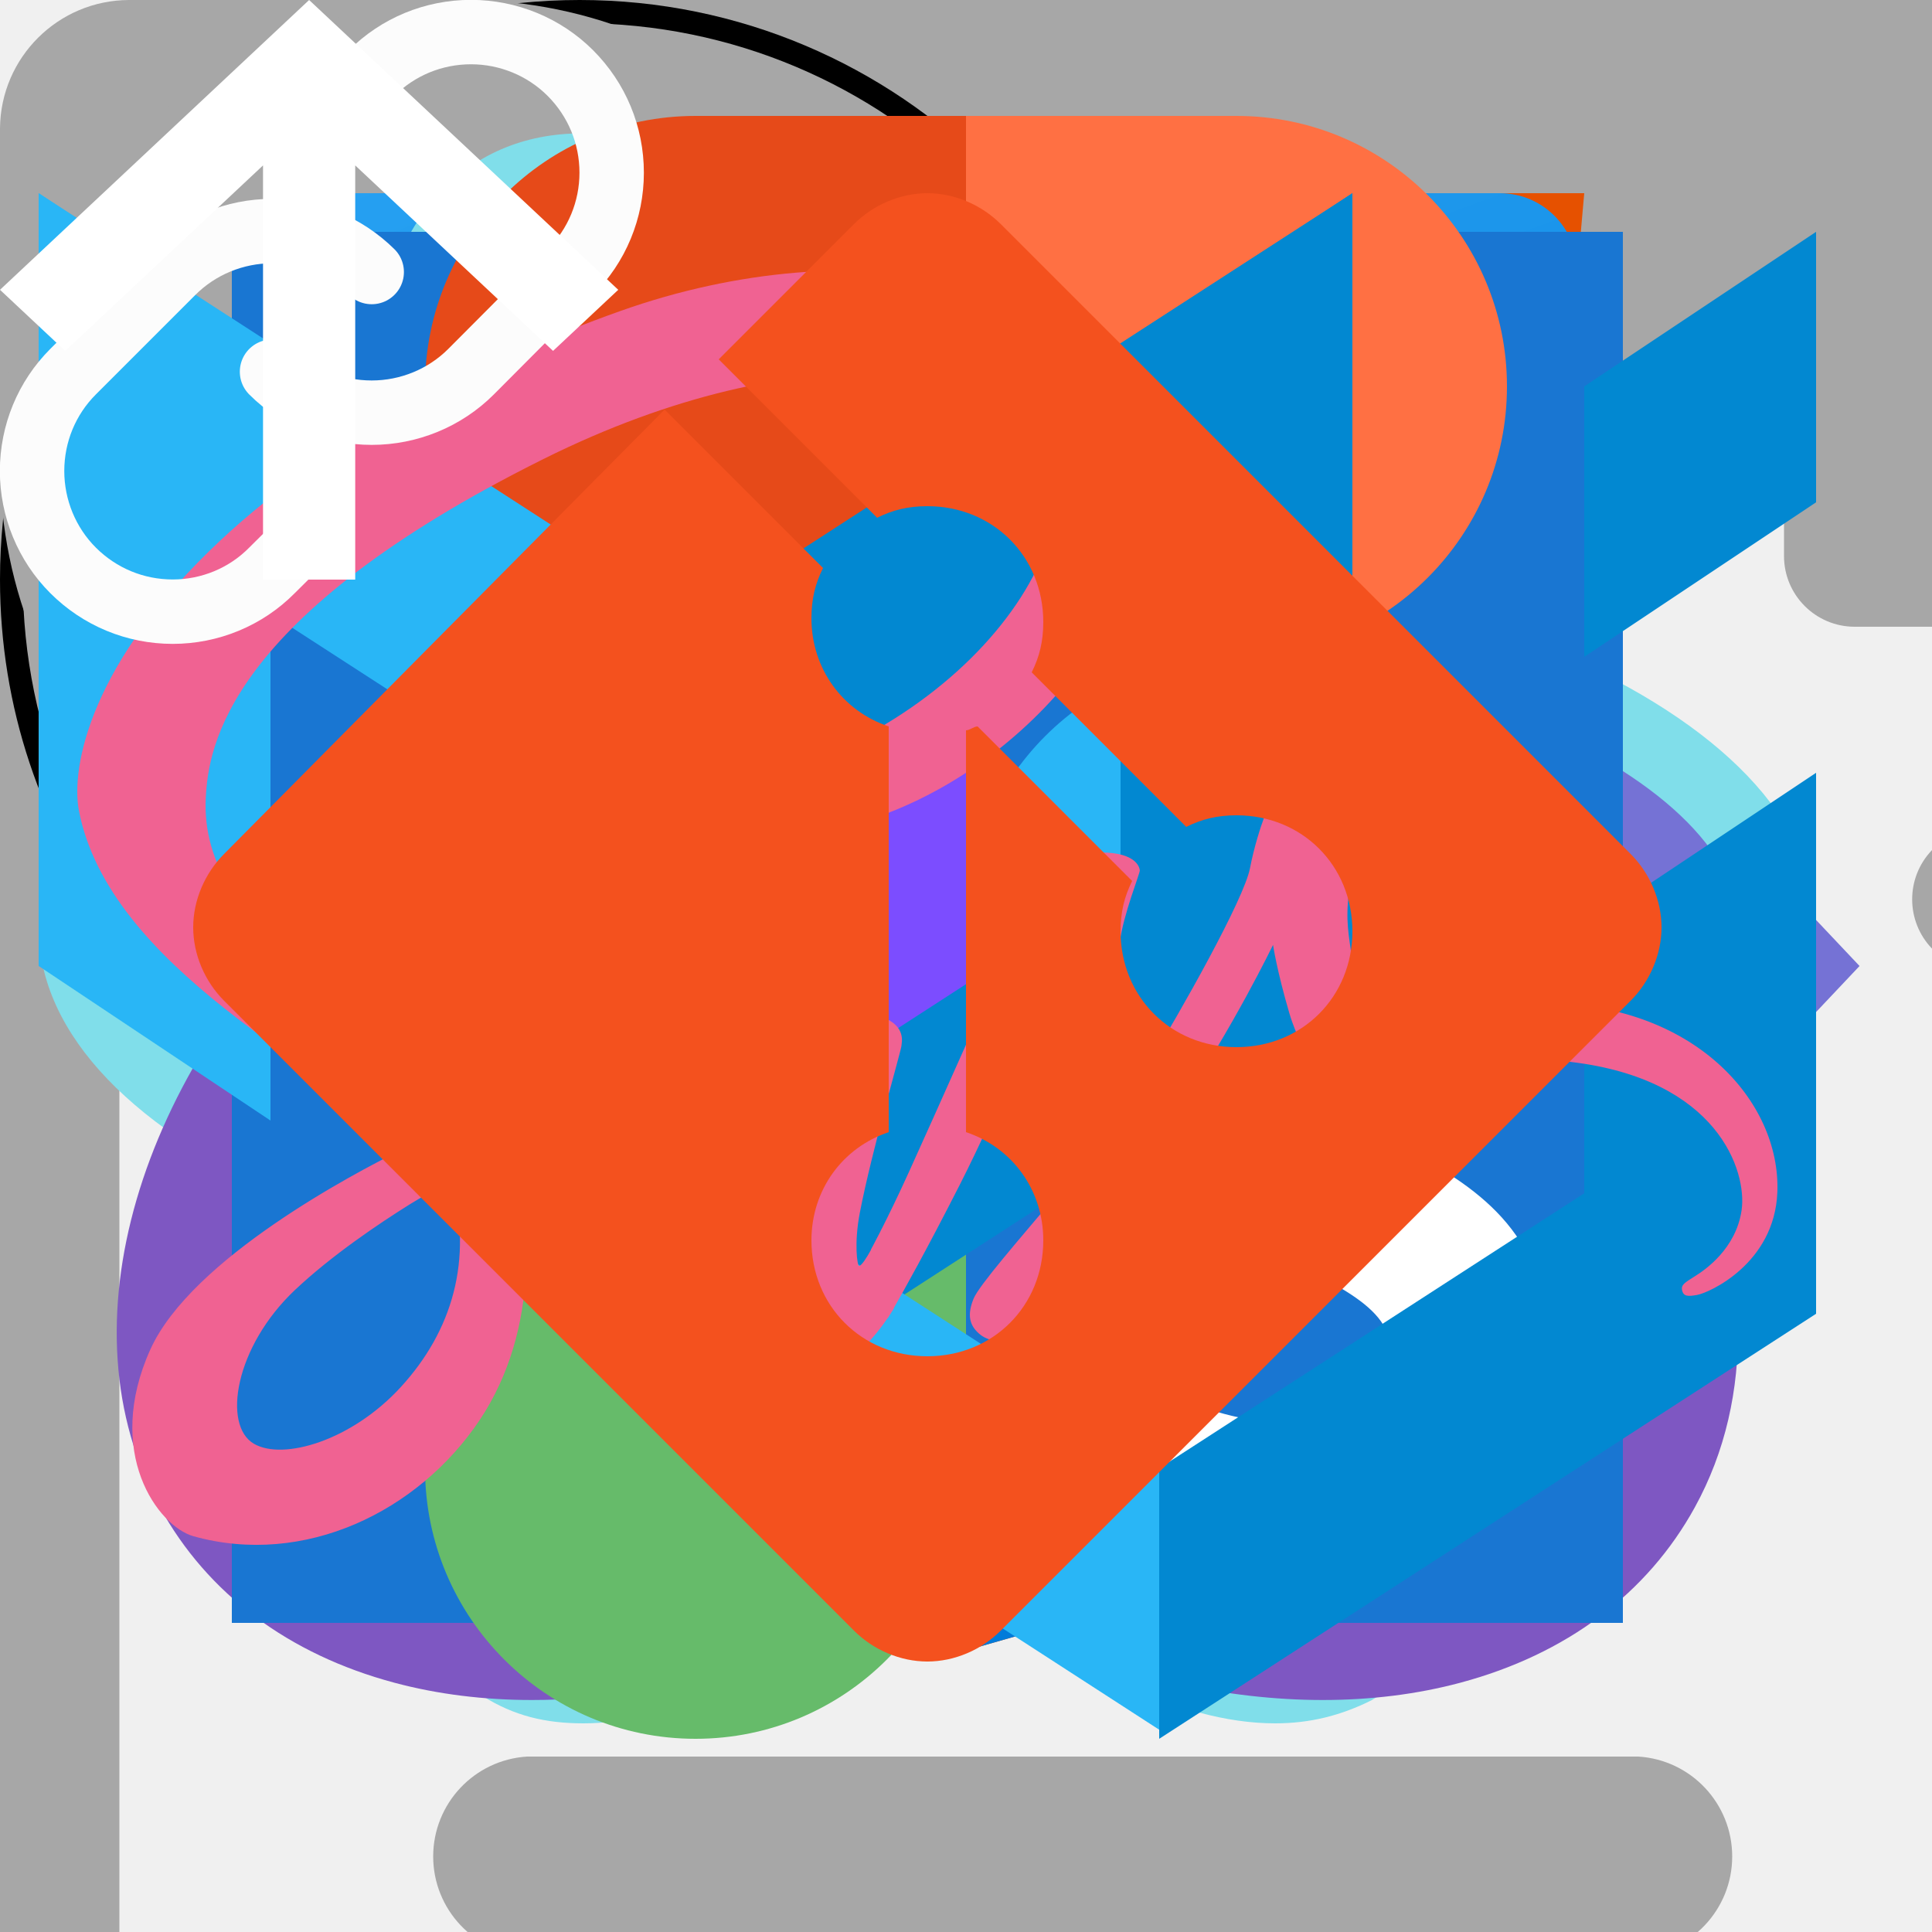
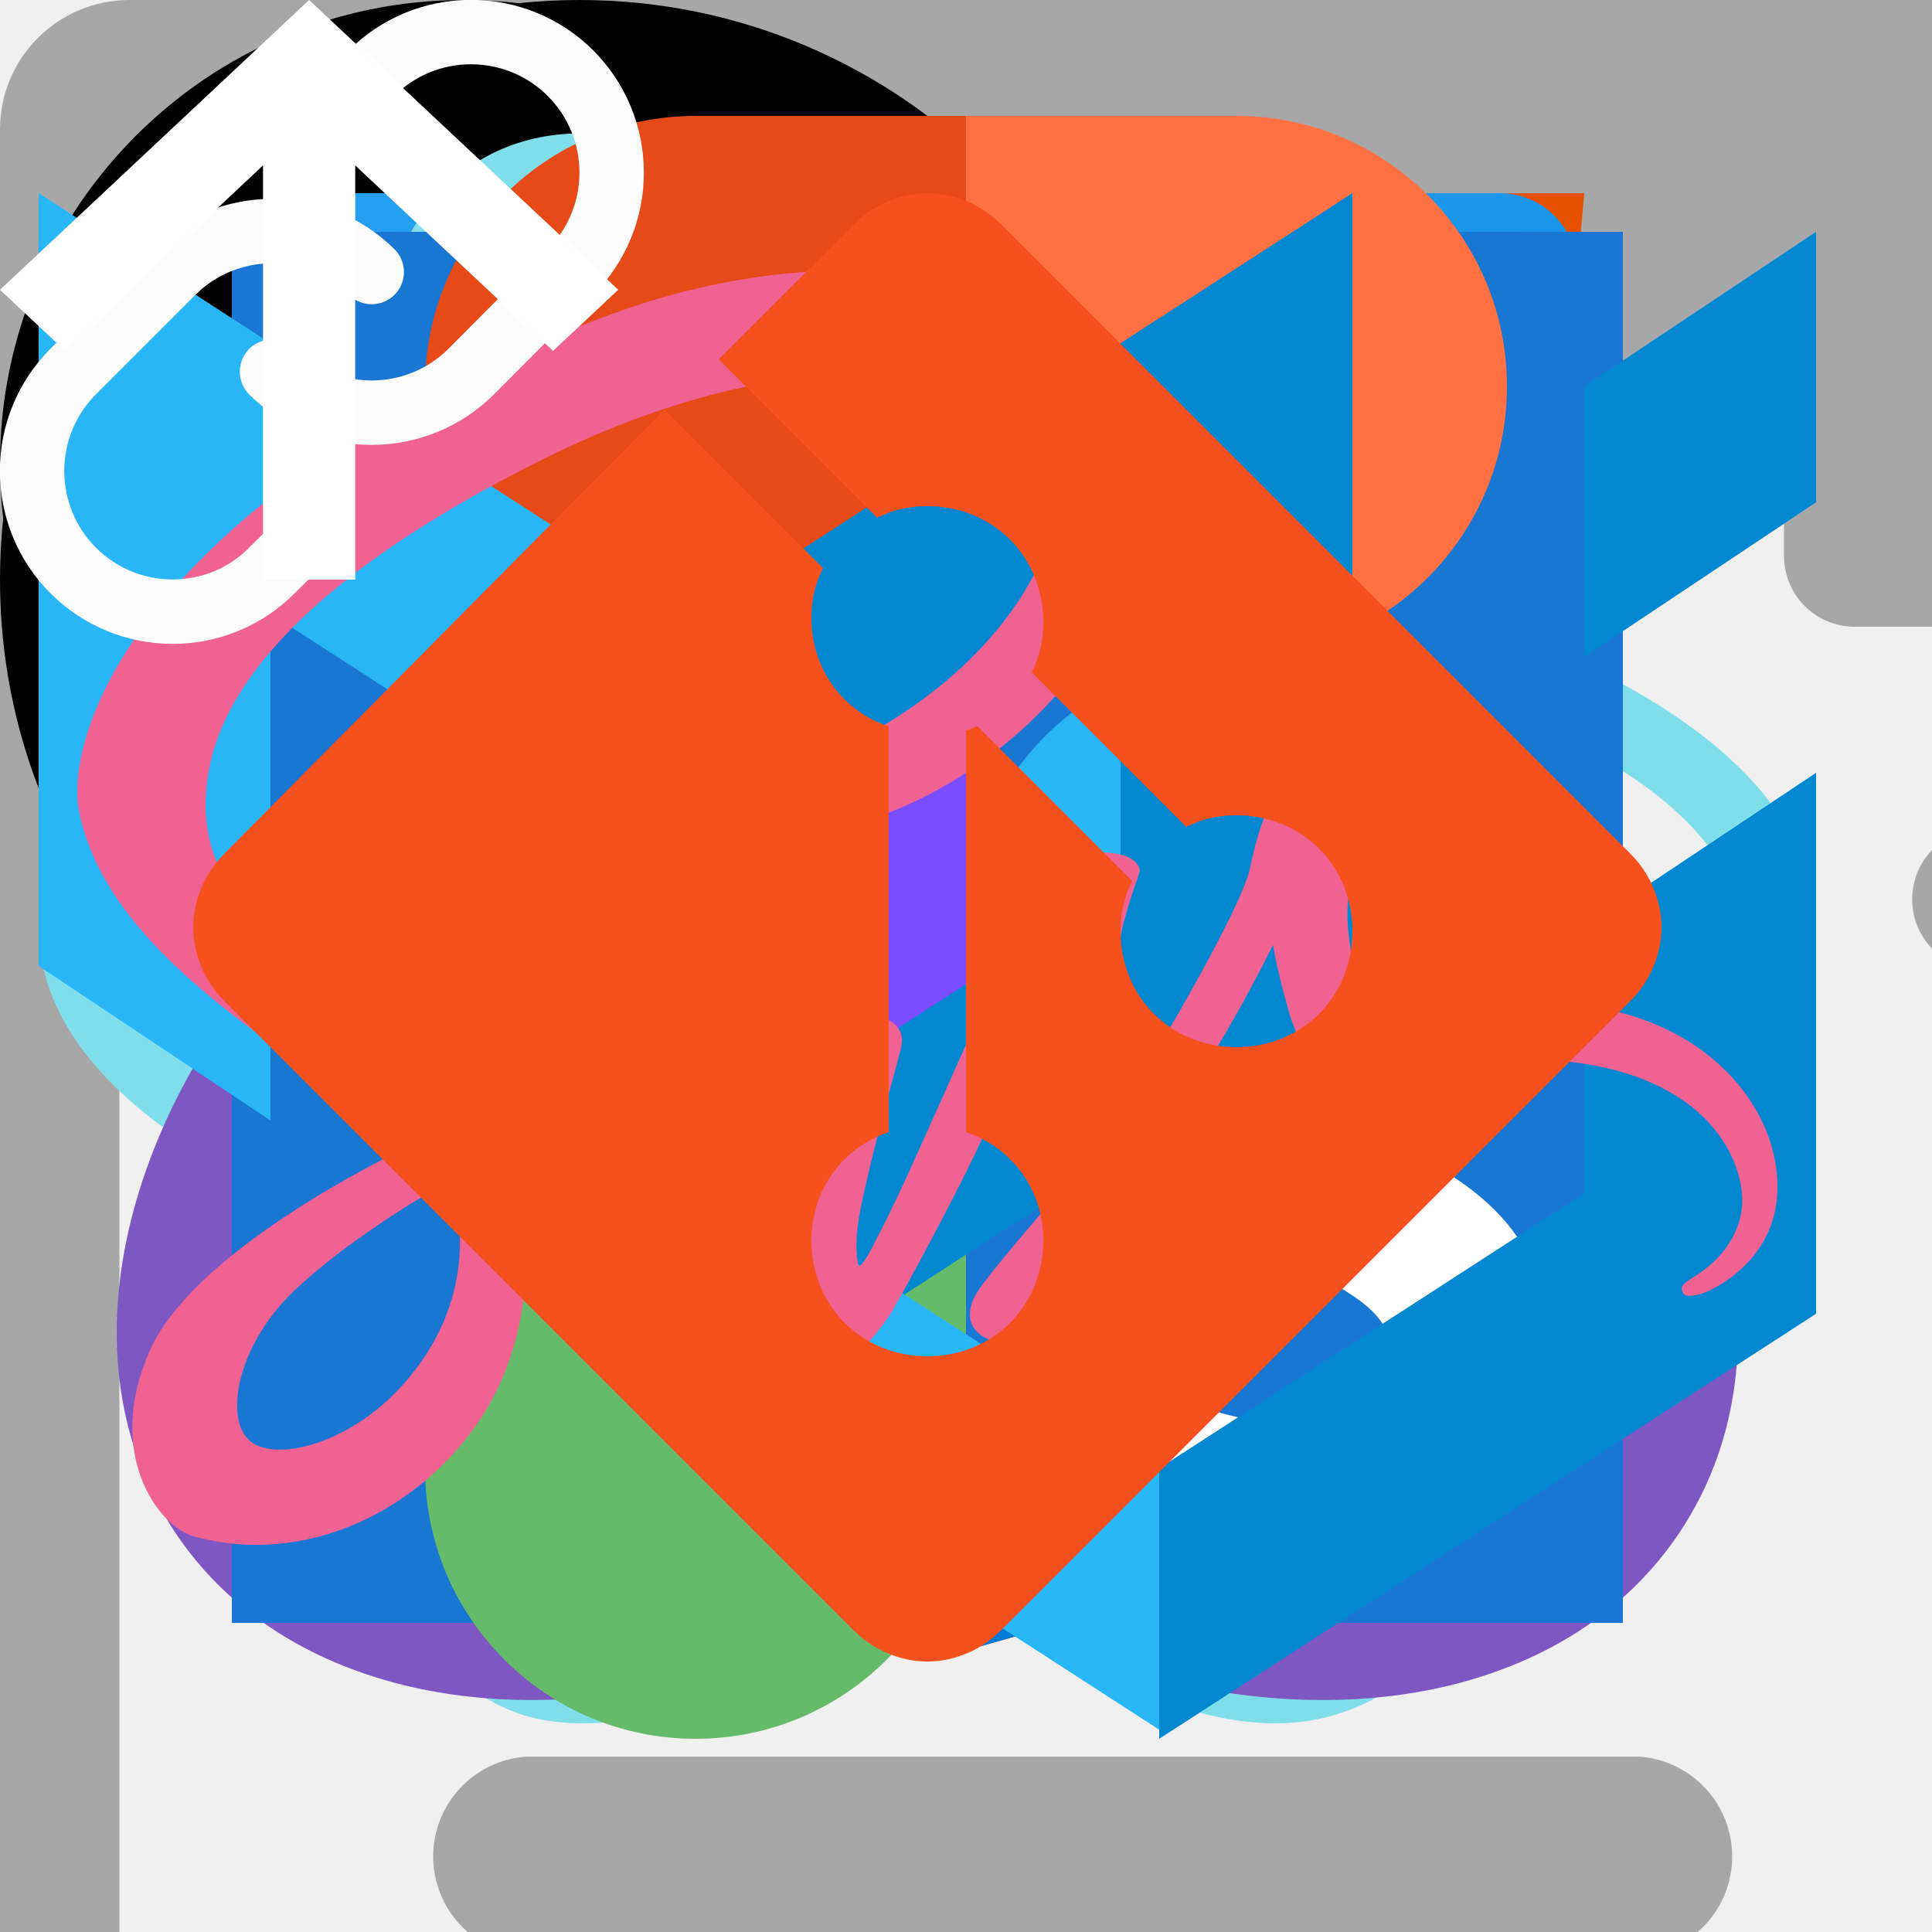
<svg xmlns="http://www.w3.org/2000/svg" width="50" height="50" viewBox="0 0 50 50" fill="none">
-   <g id="code">
-     <path fill-rule="evenodd" clip-rule="evenodd" d="M18.312 42.065L27.262 6.688L31.438 7.872L22.488 43.312L18.312 42.065Z" fill="#7572D5" />
-     <path fill-rule="evenodd" clip-rule="evenodd" d="M13.502 12.688L16.562 15.928L7.995 25L16.562 34.072L13.502 37.312L1.875 25L13.502 12.688Z" fill="#7572D5" />
-     <path fill-rule="evenodd" clip-rule="evenodd" d="M36.498 12.688L33.438 15.928L42.005 25L33.438 34.072L36.498 37.312L48.125 25L36.498 12.688Z" fill="#7572D5" />
-   </g>
  <g id="logo">
    <path d="M3.34,0h116.2a3.35,3.35,0,0,1,3.34,3.34v77a3.35,3.35,0,0,1-3.34,3.34H3.34A3.35,3.35,0,0,1,0,80.32v-77A3.35,3.35,0,0,1,3.34,0ZM13.49,63.91a2.59,2.59,0,1,1,0-5.17H52.94a2.59,2.59,0,1,1,0,5.17Zm.15-13.28a2.59,2.59,0,0,1,0-5.17H42.4a2.59,2.59,0,0,1,0,5.17ZM13.49,37.4a2.59,2.59,0,1,1,0-5.17H33.85a2.59,2.59,0,0,1,0,5.17Zm0-13.26a2.59,2.59,0,1,1,0-5.17H25.3a2.59,2.59,0,0,1,0,5.17Zm97,26.19v6.44l-13.23,7.5v-7.5l8.52-3.24-8.52-3.2v-7.5l13.23,7.5Zm-22.92,16H82l7-27.11h5.63l-7,27.11Zm-9.41-16-8.53,3.2,8.53,3.24v7.5L65,56.77V50.33l13.24-7.5v7.5Zm5.67-38.68v3.67A1.83,1.83,0,0,1,82,17.15H79a14.43,14.43,0,0,1-1.6,3.5l2,2a1.83,1.83,0,0,1,0,2.58l-2.71,2.71a1.83,1.83,0,0,1-2.58,0l-2.18-2.18a14.43,14.43,0,0,1-3.6,1.35v2.82a1.84,1.84,0,0,1-1.83,1.83H62.63a1.84,1.84,0,0,1-1.83-1.83V26.85a14.2,14.2,0,0,1-3.5-1.59l-2,2a1.82,1.82,0,0,1-2.59,0L50,24.55A1.84,1.84,0,0,1,50,22l2.18-2.17a14.5,14.5,0,0,1-1.35-3.61H48a1.83,1.83,0,0,1-1.83-1.83v-2.7H3.09V70.84a3,3,0,0,0,3,3H116.85a3,3,0,0,0,3-3V11.65Zm-11.42,0H57.62a7.71,7.71,0,0,0-.11,1.28,7.52,7.52,0,0,0,15,0,7.71,7.71,0,0,0-.1-1.28Zm41.79-6.73a2,2,0,1,1-2,2,2,2,0,0,1,2-2Zm-13.44,0a2,2,0,1,1-2,2,2,2,0,0,1,2-2Zm6.72,0a2,2,0,1,1-2,2,2,2,0,0,1,2-2ZM46.29,88.27h30.3c.08,5.24,2.24,9.94,8.09,13.63H38.2c4.71-3.41,8.11-7.54,8.09-13.63Z" fill="#A7A7A7" />
  </g>
  <g id="github">
    <path d="M15 0C6.71 0 0 6.71 0 15C0 21.63 4.29 27.24 10.25 29.23C11 29.36 11.28 28.91 11.28 28.51C11.28 28.16 11.26 26.98 11.26 25.72C7.5 26.41 6.52 24.8 6.22 23.96C6.05 23.53 5.32 22.2 4.68 21.84C4.16 21.56 3.41 20.86 4.66 20.85C5.84 20.83 6.69 21.93 6.97 22.38C8.32 24.65 10.48 24.01 11.34 23.62C11.47 22.64 11.86 21.99 12.3 21.61C8.96 21.24 5.47 19.95 5.47 14.21C5.47 12.58 6.05 11.23 7.01 10.18C6.86 9.8 6.33 8.26 7.16 6.2C7.16 6.2 8.41 5.81 11.28 7.74C12.48 7.4 13.76 7.23 15.03 7.23C16.31 7.23 17.58 7.4 18.78 7.74C21.65 5.79 22.91 6.2 22.91 6.2C23.73 8.26 23.21 9.8 23.06 10.18C24.01 11.23 24.6 12.56 24.6 14.21C24.6 19.96 21.09 21.24 17.75 21.61C18.29 22.08 18.76 22.98 18.76 24.39C18.76 26.39 18.75 28.01 18.75 28.51C18.75 28.91 19.03 29.38 19.78 29.23C22.75 28.22 25.34 26.31 27.17 23.75C29.01 21.2 29.99 18.14 30 15C30 6.71 23.28 0 15 0Z" fill="currentColor" />
  </g>
  <g id="linkedin">
    <defs>
      <clipPath id="clip2_5860">
        <rect rx="-0.5" width="29" height="29" transform="translate(0.5 0.5)" fill="white" fill-opacity="0" />
      </clipPath>
    </defs>
    <rect rx="-0.5" width="29" height="29" transform="translate(0.5 0.5)" fill="#FFFFFF" fill-opacity="0" />
    <g clip-path="url(#clip2_5860)">
-       <path d="M15 0.6C7.04 0.6 0.59 7.04 0.59 15C0.59 22.95 7.04 29.4 15 29.4C22.95 29.4 29.4 22.95 29.4 15C29.4 7.04 22.95 0.6 15 0.6ZM11.47 20.96L8.55 20.96L8.55 11.58L11.47 11.58L11.47 20.96ZM9.99 10.43C9.07 10.43 8.48 9.78 8.48 8.97C8.48 8.14 9.09 7.51 10.03 7.51C10.97 7.51 11.55 8.14 11.57 8.97C11.57 9.78 10.97 10.43 9.99 10.43ZM22.12 20.96L19.2 20.96L19.2 15.76C19.2 14.55 18.78 13.73 17.73 13.73C16.92 13.73 16.44 14.29 16.23 14.82C16.15 15.01 16.13 15.28 16.13 15.55L16.13 20.96L13.22 20.96L13.22 14.57C13.22 13.4 13.18 12.42 13.14 11.58L15.67 11.58L15.81 12.88L15.87 12.88C16.25 12.27 17.19 11.37 18.76 11.37C20.68 11.37 22.12 12.65 22.12 15.42L22.12 20.96Z" fill="#A7A7A7" fill-opacity="1" fill-rule="nonzero" />
+       <path d="M15 0.6C7.04 0.6 0.59 7.04 0.59 15C0.59 22.95 7.04 29.4 15 29.4C22.95 29.4 29.4 22.95 29.4 15C29.4 7.04 22.95 0.6 15 0.6ZM11.47 20.96L8.55 20.96L8.55 11.58L11.47 11.58L11.47 20.96ZM9.99 10.43C9.07 10.43 8.48 9.78 8.48 8.97C8.48 8.14 9.09 7.51 10.03 7.51C10.97 7.51 11.55 8.14 11.57 8.97C11.57 9.78 10.97 10.43 9.99 10.43ZM22.12 20.96L19.2 20.96L19.2 15.76C19.2 14.55 18.78 13.73 17.73 13.73C16.92 13.73 16.44 14.29 16.23 14.82C16.15 15.01 16.13 15.28 16.13 15.55L16.13 20.96L13.22 20.96L13.22 14.57C13.22 13.4 13.18 12.42 13.14 11.58L15.67 11.58L15.81 12.88L15.87 12.88C16.25 12.27 17.19 11.37 18.76 11.37C20.68 11.37 22.12 12.65 22.12 15.42L22.12 20.96Z" fill="currentColor" />
    </g>
  </g>
  <g id="instagram">
-     <path d="M17.25 7.288v1.269c0 .297-.241.539-.538.539h-1.269c-.299 0-.538-.242-.538-.539v-1.269c0-.297.239-.538.538-.538h1.269c.297 0 .538.241.538.538zm-5.25 7.403c1.486 0 2.693-1.205 2.693-2.692s-1.207-2.69-2.693-2.69c-1.487 0-2.691 1.204-2.691 2.691s1.204 2.691 2.691 2.691zm4.261-3.291c.028.196.046.396.046.599 0 2.38-1.928 4.308-4.307 4.308s-4.307-1.928-4.307-4.307c0-.204.018-.403.046-.599.027-.194.066-.383.118-.567h-1.107v5.879c0 .297.241.538.538.538h9.424c.297 0 .538-.241.538-.538v-5.879h-1.107c.05.184.09.373.118.566zm7.739.6c0 6.627-5.373 12-12 12s-12-5.373-12-12 5.373-12 12-12 12 5.373 12 12zm-5-5.385c0-.892-.723-1.615-1.615-1.615h-10.77c-.892 0-1.615.723-1.615 1.615v10.769c0 .893.723 1.616 1.615 1.616h10.77c.892 0 1.615-.723 1.615-1.616v-10.769z" fill="#A7A7A7" fill-opacity="1" fill-rule="nonzero" />
+     <path d="M17.25 7.288v1.269c0 .297-.241.539-.538.539h-1.269c-.299 0-.538-.242-.538-.539v-1.269c0-.297.239-.538.538-.538h1.269c.297 0 .538.241.538.538zm-5.25 7.403c1.486 0 2.693-1.205 2.693-2.692s-1.207-2.69-2.693-2.69c-1.487 0-2.691 1.204-2.691 2.691s1.204 2.691 2.691 2.691zm4.261-3.291c.028.196.046.396.046.599 0 2.38-1.928 4.308-4.307 4.308s-4.307-1.928-4.307-4.307c0-.204.018-.403.046-.599.027-.194.066-.383.118-.567h-1.107v5.879c0 .297.241.538.538.538h9.424c.297 0 .538-.241.538-.538v-5.879h-1.107c.05.184.09.373.118.566zm7.739.6c0 6.627-5.373 12-12 12s-12-5.373-12-12 5.373-12 12-12 12 5.373 12 12zm-5-5.385c0-.892-.723-1.615-1.615-1.615h-10.77c-.892 0-1.615.723-1.615 1.615v10.769c0 .893.723 1.616 1.615 1.616h10.77c.892 0 1.615-.723 1.615-1.616v-10.769z" fill="currentColor" />
  </g>
  <g id="html">
    <path fill="#E65100" d="M41,5H7l3,34l14,4l14-4L41,5L41,5z" />
    <path fill="#FF6D00" d="M24 8L24 39.9 35.2 36.7 37.7 8z" />
    <path fill="#FFF" d="M24,25v-4h8.6l-0.7,11.5L24,35.1v-4.2l4.1-1.4l0.3-4.5H24z M32.9,17l0.3-4H24v4H32.9z" />
    <path fill="#EEE" d="M24,30.9v4.2l-7.9-2.6L15.7,27h4l0.2,2.5L24,30.9z M19.1,17H24v-4h-9.1l0.7,12H24v-4h-4.6L19.1,17z" />
  </g>
  <g id="css">
    <linearGradient id="TQDriqswrKwPOniLrPT12a_7gdY5qNXaKC0_gr1" x1="16.33" x2="32.293" y1="-2.748" y2="41.109" gradientUnits="userSpaceOnUse">
      <stop offset="0" stop-color="#2aa4f4" />
      <stop offset="1" stop-color="#007ad9" />
    </linearGradient>
    <path fill="url(#TQDriqswrKwPOniLrPT12a_7gdY5qNXaKC0_gr1)" d="M7.192,7.176l2.627,29.77c0.109,1.237,0.97,2.28,2.164,2.621l10.643,3.041 c0.898,0.257,1.849,0.257,2.747,0l10.643-3.041c1.194-0.341,2.055-1.383,2.164-2.621l2.627-29.77C40.911,6.006,39.99,5,38.816,5 H9.184C8.01,5,7.089,6.006,7.192,7.176z" />
    <path fill="#35c1f1" d="M24,8v31.9l9.876-2.822c0.797-0.228,1.371-0.924,1.443-1.749l2.286-26.242 C37.656,8.502,37.196,8,36.609,8H24z" />
    <path fill="#fff" d="M33.1,13H24v4h4.9l-0.3,4H24v4h4.4l-0.3,4.5L24,30.9v4.2l7.9-2.6L32.6,21l0,0L33.1,13z" />
    <path fill="#d6e0e9" d="M24,13v4h-8.9l-0.3-4H24z M19.4,21l0.2,4H24v-4H19.4z M19.8,27h-4l0.3,5.5l7.9,2.6v-4.2l-4.1-1.4 L19.8,27z" />
    <path d="M33.1,13l-0.5,8l-0.7,11.5L24,35.1l-7.9-2.6L15.8,27h4l0.1,2.5l4.1,1.4l4.1-1.4l0.3-4.5H24h-4.4l-0.2-4H24h4.6l0.3-4H24 h-8.9l-0.3-4H24H33.1 M34.164,12H33.1H24h-9.2h-1.078l0.081,1.075l0.3,4L14.172,18H15.1H24h3.822l-0.15,2H24h-4.6h-1.051 l0.052,1.05l0.2,4L18.649,26H15.8h-1.056l0.058,1.054l0.3,5.5l0.037,0.682l0.649,0.214l7.9,2.6L24,36.153l0.313-0.103l7.9-2.6 l0.644-0.212l0.041-0.677l0.7-11.5l0.5-7.998L34.164,12L34.164,12z M20.761,26H24h3.331l-0.185,2.769L24,29.843l-3.128-1.068 l-0.073-1.815L20.761,26L20.761,26z" opacity=".05" />
    <path d="M33.1,13l-0.5,8l-0.7,11.5L24,35.1l-7.9-2.6L15.8,27h4l0.1,2.5l4.1,1.4l4.1-1.4l0.3-4.5H24h-4.4l-0.2-4H24h4.6l0.3-4H24 h-8.9l-0.3-4H24H33.1 M33.632,12.5H33.1H24h-9.2h-0.539l0.04,0.537l0.3,4l0.035,0.463H15.1H24h4.361l-0.225,3H24h-4.6h-0.526 l0.026,0.525l0.2,4l0.024,0.475H19.6H24h3.866l-0.242,3.634L24,30.372l-3.614-1.234L20.3,26.98L20.28,26.5H19.8h-4h-0.528 l0.029,0.527l0.3,5.5l0.019,0.341l0.324,0.107l7.9,2.6L24,35.626l0.156-0.051l7.9-2.6l0.322-0.106l0.021-0.339l0.7-11.5l0.5-7.999 L33.632,12.5L33.632,12.5z" opacity=".07" />
  </g>
  <g id="js">
    <path fill="#f7df1e" d="M6,42V6h36v36H6z" />
    <path fill="#000001" d="M29.538,32.947c0.692,1.124,1.444,2.201,3.037,2.201c1.338,0,2.04-0.665,2.04-1.585 c0-1.101-0.726-1.492-2.198-2.133l-0.807-0.344c-2.329-0.988-3.878-2.226-3.878-4.841c0-2.41,1.845-4.244,4.728-4.244 c2.053,0,3.528,0.711,4.592,2.573l-2.514,1.607c-0.553-0.988-1.151-1.377-2.078-1.377c-0.946,0-1.545,0.597-1.545,1.377 c0,0.964,0.6,1.354,1.985,1.951l0.807,0.344C36.452,29.645,38,30.839,38,33.523C38,36.415,35.716,38,32.65,38 c-2.999,0-4.702-1.505-5.65-3.368L29.538,32.947z M17.952,33.029c0.506,0.906,1.275,1.603,2.381,1.603 c1.058,0,1.667-0.418,1.667-2.043V22h3.333v11.101c0,3.367-1.953,4.899-4.805,4.899c-2.577,0-4.437-1.746-5.195-3.368 L17.952,33.029z" />
  </g>
  <g id="react">
    <path fill="#80deea" d="M24,34C11.1,34,1,29.6,1,24c0-5.6,10.1-10,23-10c12.9,0,23,4.4,23,10C47,29.6,36.9,34,24,34z M24,16 c-12.6,0-21,4.1-21,8c0,3.9,8.4,8,21,8s21-4.1,21-8C45,20.1,36.6,16,24,16z" />
    <path fill="#80deea" d="M15.1,44.6c-1,0-1.8-0.2-2.6-0.7C7.6,41.1,8.9,30.2,15.3,19l0,0c3-5.2,6.7-9.6,10.3-12.4c3.9-3,7.4-3.9,9.8-2.5 c2.5,1.4,3.4,4.9,2.8,9.8c-0.6,4.6-2.6,10-5.6,15.2c-3,5.2-6.7,9.6-10.3,12.4C19.7,43.5,17.2,44.6,15.1,44.6z M32.9,5.4 c-1.6,0-3.7,0.9-6,2.7c-3.4,2.7-6.9,6.9-9.8,11.9l0,0c-6.3,10.9-6.9,20.3-3.6,22.2c1.7,1,4.5,0.1,7.6-2.3c3.4-2.7,6.9-6.9,9.8-11.9 c2.9-5,4.8-10.1,5.4-14.4c0.5-4-0.1-6.8-1.8-7.8C34,5.6,33.5,5.4,32.9,5.4z" />
    <path fill="#80deea" d="M33,44.6c-5,0-12.2-6.1-17.6-15.6C8.9,17.8,7.6,6.9,12.5,4.1l0,0C17.4,1.3,26.2,7.8,32.7,19 c3,5.2,5,10.6,5.6,15.2c0.7,4.9-0.3,8.3-2.8,9.8C34.7,44.4,33.9,44.6,33,44.6z M13.5,5.8c-3.3,1.9-2.7,11.3,3.6,22.2 c6.3,10.9,14.1,16.1,17.4,14.2c1.7-1,2.3-3.8,1.8-7.8c-0.6-4.3-2.5-9.4-5.4-14.4C24.6,9.1,16.8,3.9,13.5,5.8L13.5,5.8z" />
    <circle cx="24" cy="24" r="4" fill="#80deea" />
  </g>
  <g id="redux">
    <path fill="#7e57c2" d="M23,4c-6.617,0-12,7.27-12,16.205c0,4.834,1.582,9.169,4.078,12.136C15.03,32.554,15,32.773,15,33 c0,1.657,1.343,3,3,3s3-1.343,3-3s-1.343-3-3-3c-0.315,0-0.612,0.062-0.897,0.152C15.206,27.731,14,24.175,14,20.205 C14,12.924,18.037,7,23,7c3.837,0,7.111,3.547,8.404,8.518c1.122,0.346,2.237,0.782,3.33,1.308C33.579,9.508,28.759,4,23,4z" />
    <path fill="#7e57c2" d="M35.507,20.084c-3.947-2.392-8.374-3.442-12.182-2.959C22.775,16.444,21.943,16,21,16 c-1.657,0-3,1.343-3,3s1.343,3,3,3c1.272,0,2.353-0.795,2.789-1.912c3.118-0.379,6.812,0.531,10.163,2.563 c6.403,3.881,9.67,10.569,7.282,14.911c-0.827,1.504-2.286,2.572-4.218,3.09c-2.286,0.611-5.007,0.394-7.727-0.528 c-0.839,0.772-1.749,1.498-2.725,2.168c2.552,1.117,5.196,1.704,7.669,1.704c1.24,0,2.438-0.147,3.559-0.447 c2.741-0.733,4.841-2.304,6.071-4.542C47.016,33.276,43.267,24.787,35.507,20.084z" />
    <path fill="#7e57c2" d="M35,28.992C35,27.34,33.657,26,32,26s-3,1.34-3,2.992c0,0.669,0.228,1.281,0.6,1.779 c-1.279,2.802-3.744,5.567-7.062,7.578c-3.865,2.344-8.185,3.202-11.555,2.302c-1.932-0.518-3.391-1.586-4.218-3.09 c-1.702-3.094-0.521-7.376,2.61-10.988c-0.323-1.144-0.562-2.34-0.706-3.575c-5.07,4.797-7.109,11.323-4.532,16.009 c1.23,2.238,3.33,3.809,6.071,4.542c1.121,0.3,2.318,0.447,3.559,0.447c3.346,0,7.007-1.068,10.326-3.08 c3.836-2.325,6.683-5.577,8.209-8.962C33.815,31.801,35,30.541,35,28.992z" />
  </g>
  <g id="bootstrap">
    <path fill="#673ab7" d="M42,37c0,2.762-2.238,5-5,5H11c-2.761,0-5-2.238-5-5V11c0-2.762,2.239-5,5-5h26c2.762,0,5,2.238,5,5 V37z" />
    <path fill="#fff" d="M33.03,25.6c-0.65-0.9-1.59-1.52-2.8-1.85c0,0,1.02-0.37,1.94-1.75c0.55-0.88,0.83-1.94,0.83-3.18 c0-2.15-0.78-3.8-2.34-4.93C29.1,12.76,27.34,12,24.35,12H15v24h10.43c2.83-0.02,4.96-0.63,6.41-1.8c1.44-1.19,2.16-2.95,2.16-5.3 C34,27.6,33.68,26.5,33.03,25.6z M21,16c0,0,4.17,0,4.25,0c1.52,0,2.75,1.23,2.75,2.75c0,1.52-1.23,2.75-2.75,2.75 c-0.08,0-4.25,0-4.25,0V16z M26,32h-5v-6h5c1.66,0,3,1.34,3,3C29,30.66,27.66,32,26,32z" />
  </g>
  <g id="typescript">
    <rect width="36" height="36" x="6" y="6" fill="#1976d2" />
    <polygon fill="#fff" points="27.49,22 14.227,22 14.227,25.264 18.984,25.264 18.984,40 22.753,40 22.753,25.264 27.49,25.264" />
    <path fill="#fff" d="M39.194,26.084c0,0-1.787-1.192-3.807-1.192s-2.747,0.96-2.747,1.986 c0,2.648,7.381,2.383,7.381,7.712c0,8.209-11.254,4.568-11.254,4.568V35.22c0,0,2.152,1.622,4.733,1.622s2.483-1.688,2.483-1.92 c0-2.449-7.315-2.449-7.315-7.878c0-7.381,10.658-4.469,10.658-4.469L39.194,26.084z" />
  </g>
  <g id="figma">
    <path fill="#e64a19" d="M26,17h-8c-3.866,0-7-3.134-7-7v0c0-3.866,3.134-7,7-7h8V17z" />
    <path fill="#7c4dff" d="M25,31h-7c-3.866,0-7-3.134-7-7v0c0-3.866,3.134-7,7-7h7V31z" />
    <path fill="#66bb6a" d="M18,45L18,45c-3.866,0-7-3.134-7-7v0c0-3.866,3.134-7,7-7h7v7C25,41.866,21.866,45,18,45z" />
    <path fill="#ff7043" d="M32,17h-7V3h7c3.866,0,7,3.134,7,7v0C39,13.866,35.866,17,32,17z" />
    <circle cx="32" cy="24" r="7" fill="#29b6f6" />
  </g>
  <g id="materialui">
    <polygon fill="#29b6f6" points="1,5 7,9 7,29 1,25" />
    <polygon fill="#0288d1" points="47,20 41,24 41,37 47,33" />
    <polygon fill="#0288d1" points="47,6 41,10 41,17 47,13" />
    <polygon fill="#0288d1" points="35,5 29,9 29,29 35,25" />
    <polygon fill="#29b6f6" points="1,12 18,23 18,16 1,5" />
    <polygon fill="#0288d1" points="35,12 18,23 18,16 35,5" />
    <polygon fill="#0288d1" points="35,26 18,37 18,30 35,19" />
    <polygon fill="#0288d1" points="47,34 30,45 30,38 47,27" />
    <polygon fill="#29b6f6" points="30,37.765 18,30 18,37 30,44.765" />
  </g>
  <g id="saas">
    <path fill="#f06292" d="M39.867,25.956c-1.538,0.008-2.87,0.377-3.986,0.928c-0.408-0.815-0.822-1.532-0.891-2.065 c-0.081-0.622-0.175-0.994-0.077-1.735c0.098-0.741,0.527-1.791,0.521-1.87c-0.006-0.079-0.096-0.456-0.983-0.463 c-0.887-0.006-1.646,0.171-1.735,0.405c-0.089,0.234-0.26,0.761-0.366,1.311c-0.155,0.804-1.771,3.673-2.688,5.173 c-0.3-0.586-0.555-1.102-0.608-1.51c-0.081-0.622-0.175-0.994-0.077-1.735c0.098-0.741,0.527-1.791,0.521-1.87 c-0.006-0.079-0.096-0.456-0.983-0.463c-0.887-0.006-1.646,0.171-1.735,0.405c-0.089,0.234-0.185,0.781-0.366,1.311 c-0.182,0.529-2.329,5.314-2.892,6.555c-0.287,0.632-0.536,1.14-0.712,1.486c-0.001-0.001-0.001-0.002-0.001-0.002 s-0.011,0.023-0.029,0.062c-0.151,0.295-0.24,0.458-0.24,0.458s0.001,0.002,0.003,0.006c-0.12,0.217-0.248,0.418-0.311,0.418 c-0.044,0-0.133-0.577,0.019-1.369c0.32-1.66,1.087-4.248,1.08-4.338c-0.004-0.046,0.143-0.497-0.501-0.733 c-0.626-0.229-0.849,0.153-0.906,0.154c-0.055,0.001-0.096,0.135-0.096,0.135s0.697-2.911-1.33-2.911 c-1.268,0-3.024,1.387-3.889,2.644c-0.546,0.298-1.715,0.936-2.954,1.617c-0.476,0.262-0.962,0.529-1.423,0.783 c-0.031-0.035-0.063-0.069-0.095-0.104c-2.459-2.623-7.003-4.478-6.811-8.005c0.07-1.282,0.516-4.658,8.733-8.752 c6.731-3.354,12.12-2.431,13.051-0.386c1.33,2.923-2.88,8.354-9.87,9.138c-2.663,0.299-4.066-0.734-4.415-1.118 c-0.367-0.405-0.422-0.423-0.559-0.347c-0.223,0.124-0.082,0.481,0,0.694c0.209,0.543,1.065,1.506,2.525,1.986 c1.285,0.422,4.412,0.653,8.193-0.81c4.236-1.638,7.543-6.196,6.571-10.005c-0.988-3.874-7.412-5.148-13.492-2.988 C12.44,9.332,8.523,11.35,5.706,13.984c-3.349,3.132-3.883,5.859-3.663,6.998c0.782,4.048,6.361,6.684,8.595,8.637 c-0.11,0.061-0.214,0.118-0.308,0.17c-1.12,0.554-5.373,2.78-6.437,5.131c-1.207,2.667,0.192,4.581,1.118,4.839 c2.869,0.798,5.813-0.638,7.396-2.998c1.582-2.359,1.389-5.432,0.663-6.834c-0.009-0.017-0.019-0.034-0.028-0.052 c0.289-0.171,0.584-0.345,0.876-0.517c0.57-0.335,1.13-0.647,1.615-0.911c-0.272,0.744-0.471,1.637-0.574,2.926 c-0.122,1.514,0.499,3.471,1.311,4.241c0.358,0.339,0.788,0.347,1.06,0.347c0.945,0,1.376-0.786,1.851-1.716 c0.582-1.14,1.099-2.468,1.099-2.468s-0.648,3.586,1.118,3.586c0.644,0,1.291-0.835,1.58-1.26c0.001,0.005,0.001,0.007,0.001,0.007 s0.017-0.028,0.05-0.083c0.067-0.102,0.105-0.167,0.105-0.167s0.001-0.007,0.003-0.019c0.259-0.449,0.833-1.473,1.693-3.162 c1.112-2.182,2.178-4.916,2.178-4.916s0.099,0.668,0.424,1.774c0.191,0.65,0.597,1.369,0.918,2.059 c-0.258,0.358-0.416,0.563-0.416,0.563s0.001,0.004,0.004,0.011c-0.206,0.274-0.437,0.569-0.679,0.857 c-0.878,1.045-1.923,2.239-2.063,2.583c-0.165,0.406-0.126,0.704,0.193,0.945c0.233,0.175,0.647,0.203,1.08,0.174 c0.789-0.053,1.343-0.249,1.617-0.368c0.427-0.151,0.924-0.388,1.39-0.731c0.861-0.633,1.38-1.538,1.33-2.738 c-0.028-0.661-0.238-1.316-0.505-1.934c0.078-0.112,0.156-0.226,0.235-0.34c1.357-1.984,2.41-4.164,2.41-4.164 s0.099,0.668,0.424,1.774c0.164,0.559,0.489,1.17,0.781,1.768c-1.276,1.037-2.067,2.242-2.342,3.032 c-0.508,1.462-0.11,2.124,0.636,2.275c0.338,0.068,0.816-0.087,1.175-0.239c0.447-0.148,0.984-0.395,1.486-0.764 c0.861-0.633,1.689-1.519,1.639-2.718c-0.023-0.546-0.171-1.088-0.372-1.608c1.082-0.451,2.482-0.701,4.266-0.493 c3.827,0.447,4.577,2.836,4.434,3.836c-0.144,1-0.946,1.55-1.215,1.716c-0.268,0.166-0.35,0.224-0.328,0.347 c0.033,0.179,0.157,0.173,0.386,0.134c0.315-0.053,2.009-0.813,2.082-2.659C46.089,28.509,43.844,25.935,39.867,25.956z M10.37,35.9 c-1.268,1.383-3.038,1.905-3.798,1.465c-0.82-0.475-0.495-2.511,1.06-3.979c0.948-0.894,2.172-1.718,2.984-2.225 c0.185-0.111,0.456-0.274,0.786-0.472c0.055-0.031,0.086-0.048,0.086-0.048l-0.001-0.002c0.064-0.038,0.129-0.077,0.196-0.118 C12.25,32.61,11.701,34.449,10.37,35.9z M19.605,29.623c-0.441,1.076-1.365,3.83-1.928,3.682c-0.483-0.127-0.777-2.22-0.096-4.28 c0.342-1.037,1.074-2.276,1.504-2.757c0.692-0.774,1.454-1.027,1.639-0.713C20.959,25.955,19.882,28.948,19.605,29.623z M27.234,33.263c-0.187,0.098-0.359,0.159-0.438,0.112c-0.059-0.035,0.077-0.164,0.077-0.164s0.954-1.027,1.33-1.494 c0.219-0.272,0.472-0.595,0.748-0.955c0.002,0.036,0.003,0.072,0.003,0.107C28.952,32.099,27.764,32.929,27.234,33.263z M33.111,31.923c-0.14-0.099-0.116-0.42,0.343-1.421c0.18-0.393,0.592-1.054,1.306-1.686c0.083,0.26,0.133,0.509,0.132,0.741 C34.883,31.105,33.779,31.683,33.111,31.923z" />
  </g>
  <g id="git">
    <path fill="#F4511E" d="M42.2,22.1L25.9,5.8C25.4,5.3,24.7,5,24,5c0,0,0,0,0,0c-0.7,0-1.4,0.3-1.9,0.8l-3.5,3.5l4.1,4.1c0.4-0.2,0.8-0.3,1.3-0.3c1.7,0,3,1.3,3,3c0,0.5-0.1,0.9-0.3,1.3l4,4c0.4-0.2,0.8-0.3,1.3-0.3c1.7,0,3,1.3,3,3s-1.3,3-3,3c-1.7,0-3-1.3-3-3c0-0.5,0.1-0.9,0.3-1.3l-4-4c-0.1,0-0.2,0.1-0.3,0.1v10.4c1.2,0.4,2,1.5,2,2.8c0,1.7-1.3,3-3,3s-3-1.3-3-3c0-1.3,0.8-2.4,2-2.8V18.8c-1.2-0.4-2-1.5-2-2.8c0-0.5,0.1-0.9,0.3-1.3l-4.1-4.1L5.8,22.1C5.3,22.6,5,23.3,5,24c0,0.7,0.3,1.4,0.8,1.9l16.3,16.3c0,0,0,0,0,0c0.5,0.5,1.2,0.8,1.9,0.8s1.4-0.3,1.9-0.8l16.3-16.3c0.5-0.5,0.8-1.2,0.8-1.9C43,23.3,42.7,22.6,42.2,22.1z" />
  </g>
  <g id="link">
    <path id="Vector" d="M9.62 7.04C8.93 6.36 8.01 5.98 7.04 5.98C6.08 5.98 5.15 6.36 4.47 7.04L1.89 9.62C1.21 10.3 0.83 11.22 0.83 12.19C0.83 13.15 1.21 14.08 1.89 14.76C2.58 15.45 3.5 15.83 4.47 15.83C5.43 15.83 6.36 15.45 7.04 14.76L8.33 13.48" stroke="#FCFCFC" stroke-opacity="1" stroke-width="1.667" stroke-linejoin="round" stroke-linecap="round" />
    <path id="Vector" d="M7.04 9.62C7.72 10.3 8.65 10.68 9.62 10.68C10.58 10.68 11.51 10.3 12.19 9.62L14.76 7.04C15.45 6.36 15.83 5.43 15.83 4.47C15.83 3.5 15.45 2.58 14.76 1.89C14.08 1.21 13.15 0.83 12.19 0.83C11.22 0.83 10.3 1.21 9.62 1.89L8.33 3.18" stroke="#FCFCFC" stroke-opacity="1" stroke-width="1.667" stroke-linejoin="round" stroke-linecap="round" />
  </g>
  <g id="arrowGoTop">
    <path d="M6.807 4.281V15H9.193V4.281L14.313 9.081L16 7.5L8 0L0 7.5L1.687 9.081L6.807 4.281Z" fill="white" />
  </g>
</svg>
